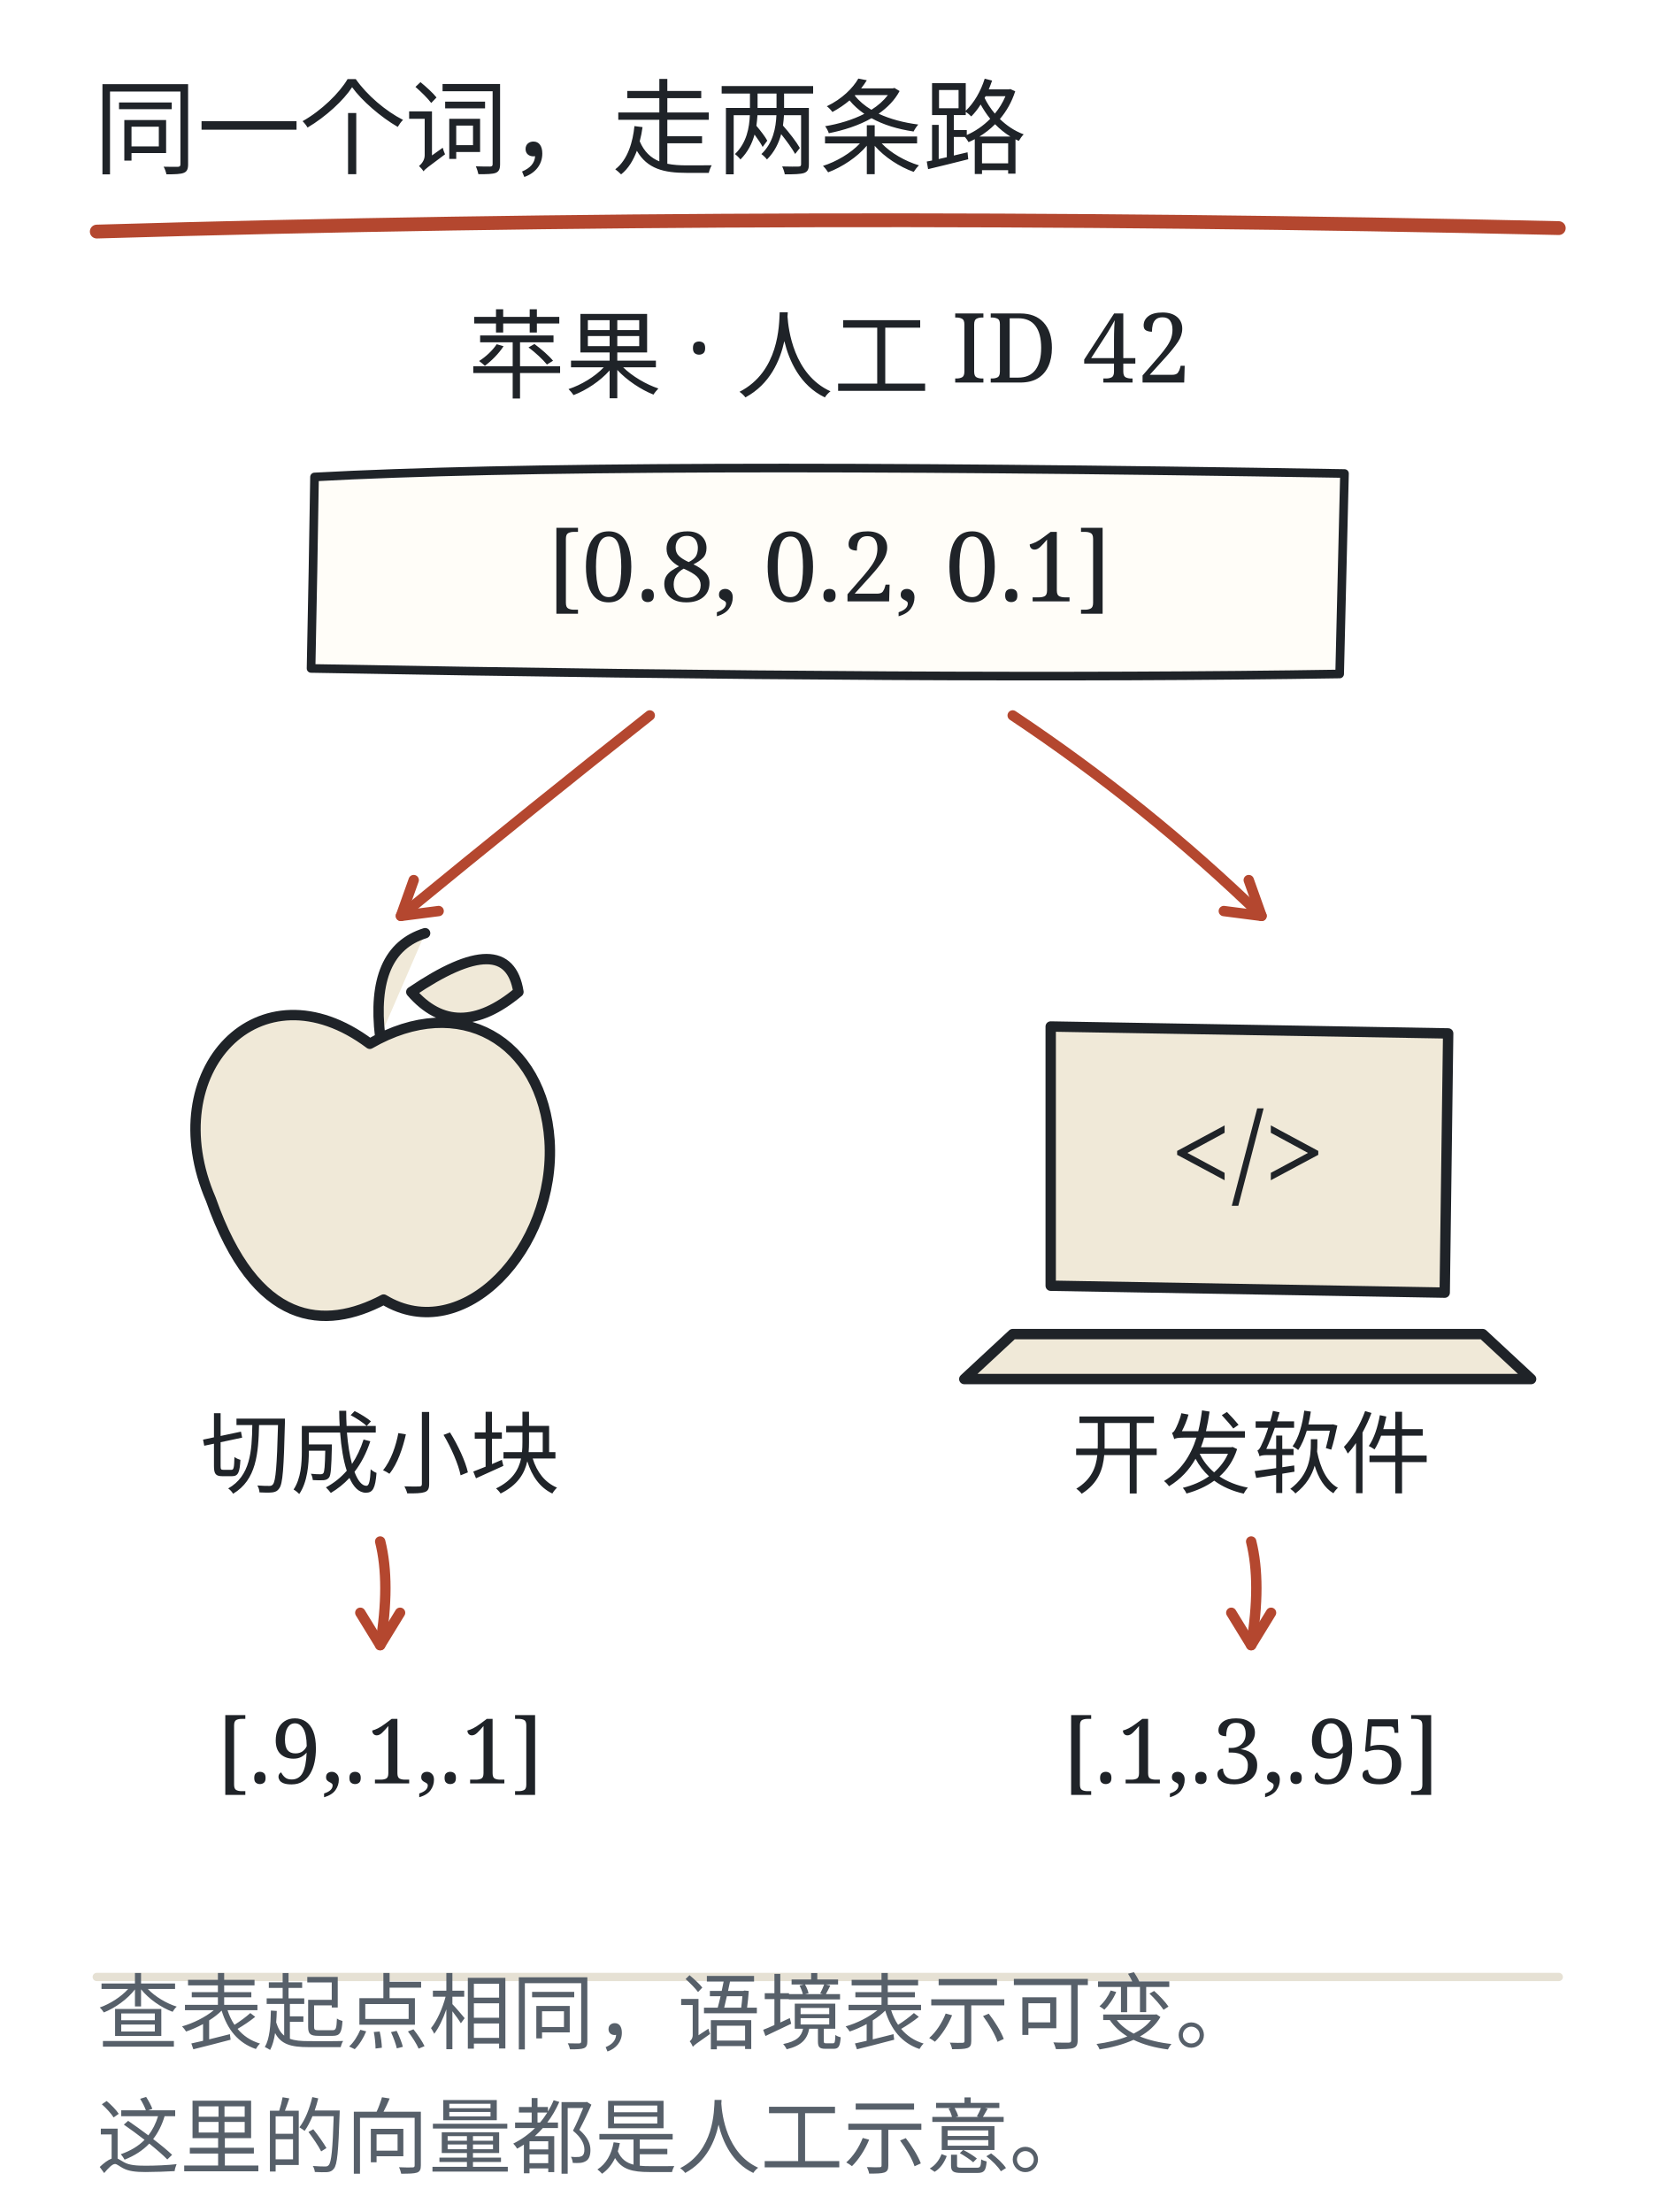
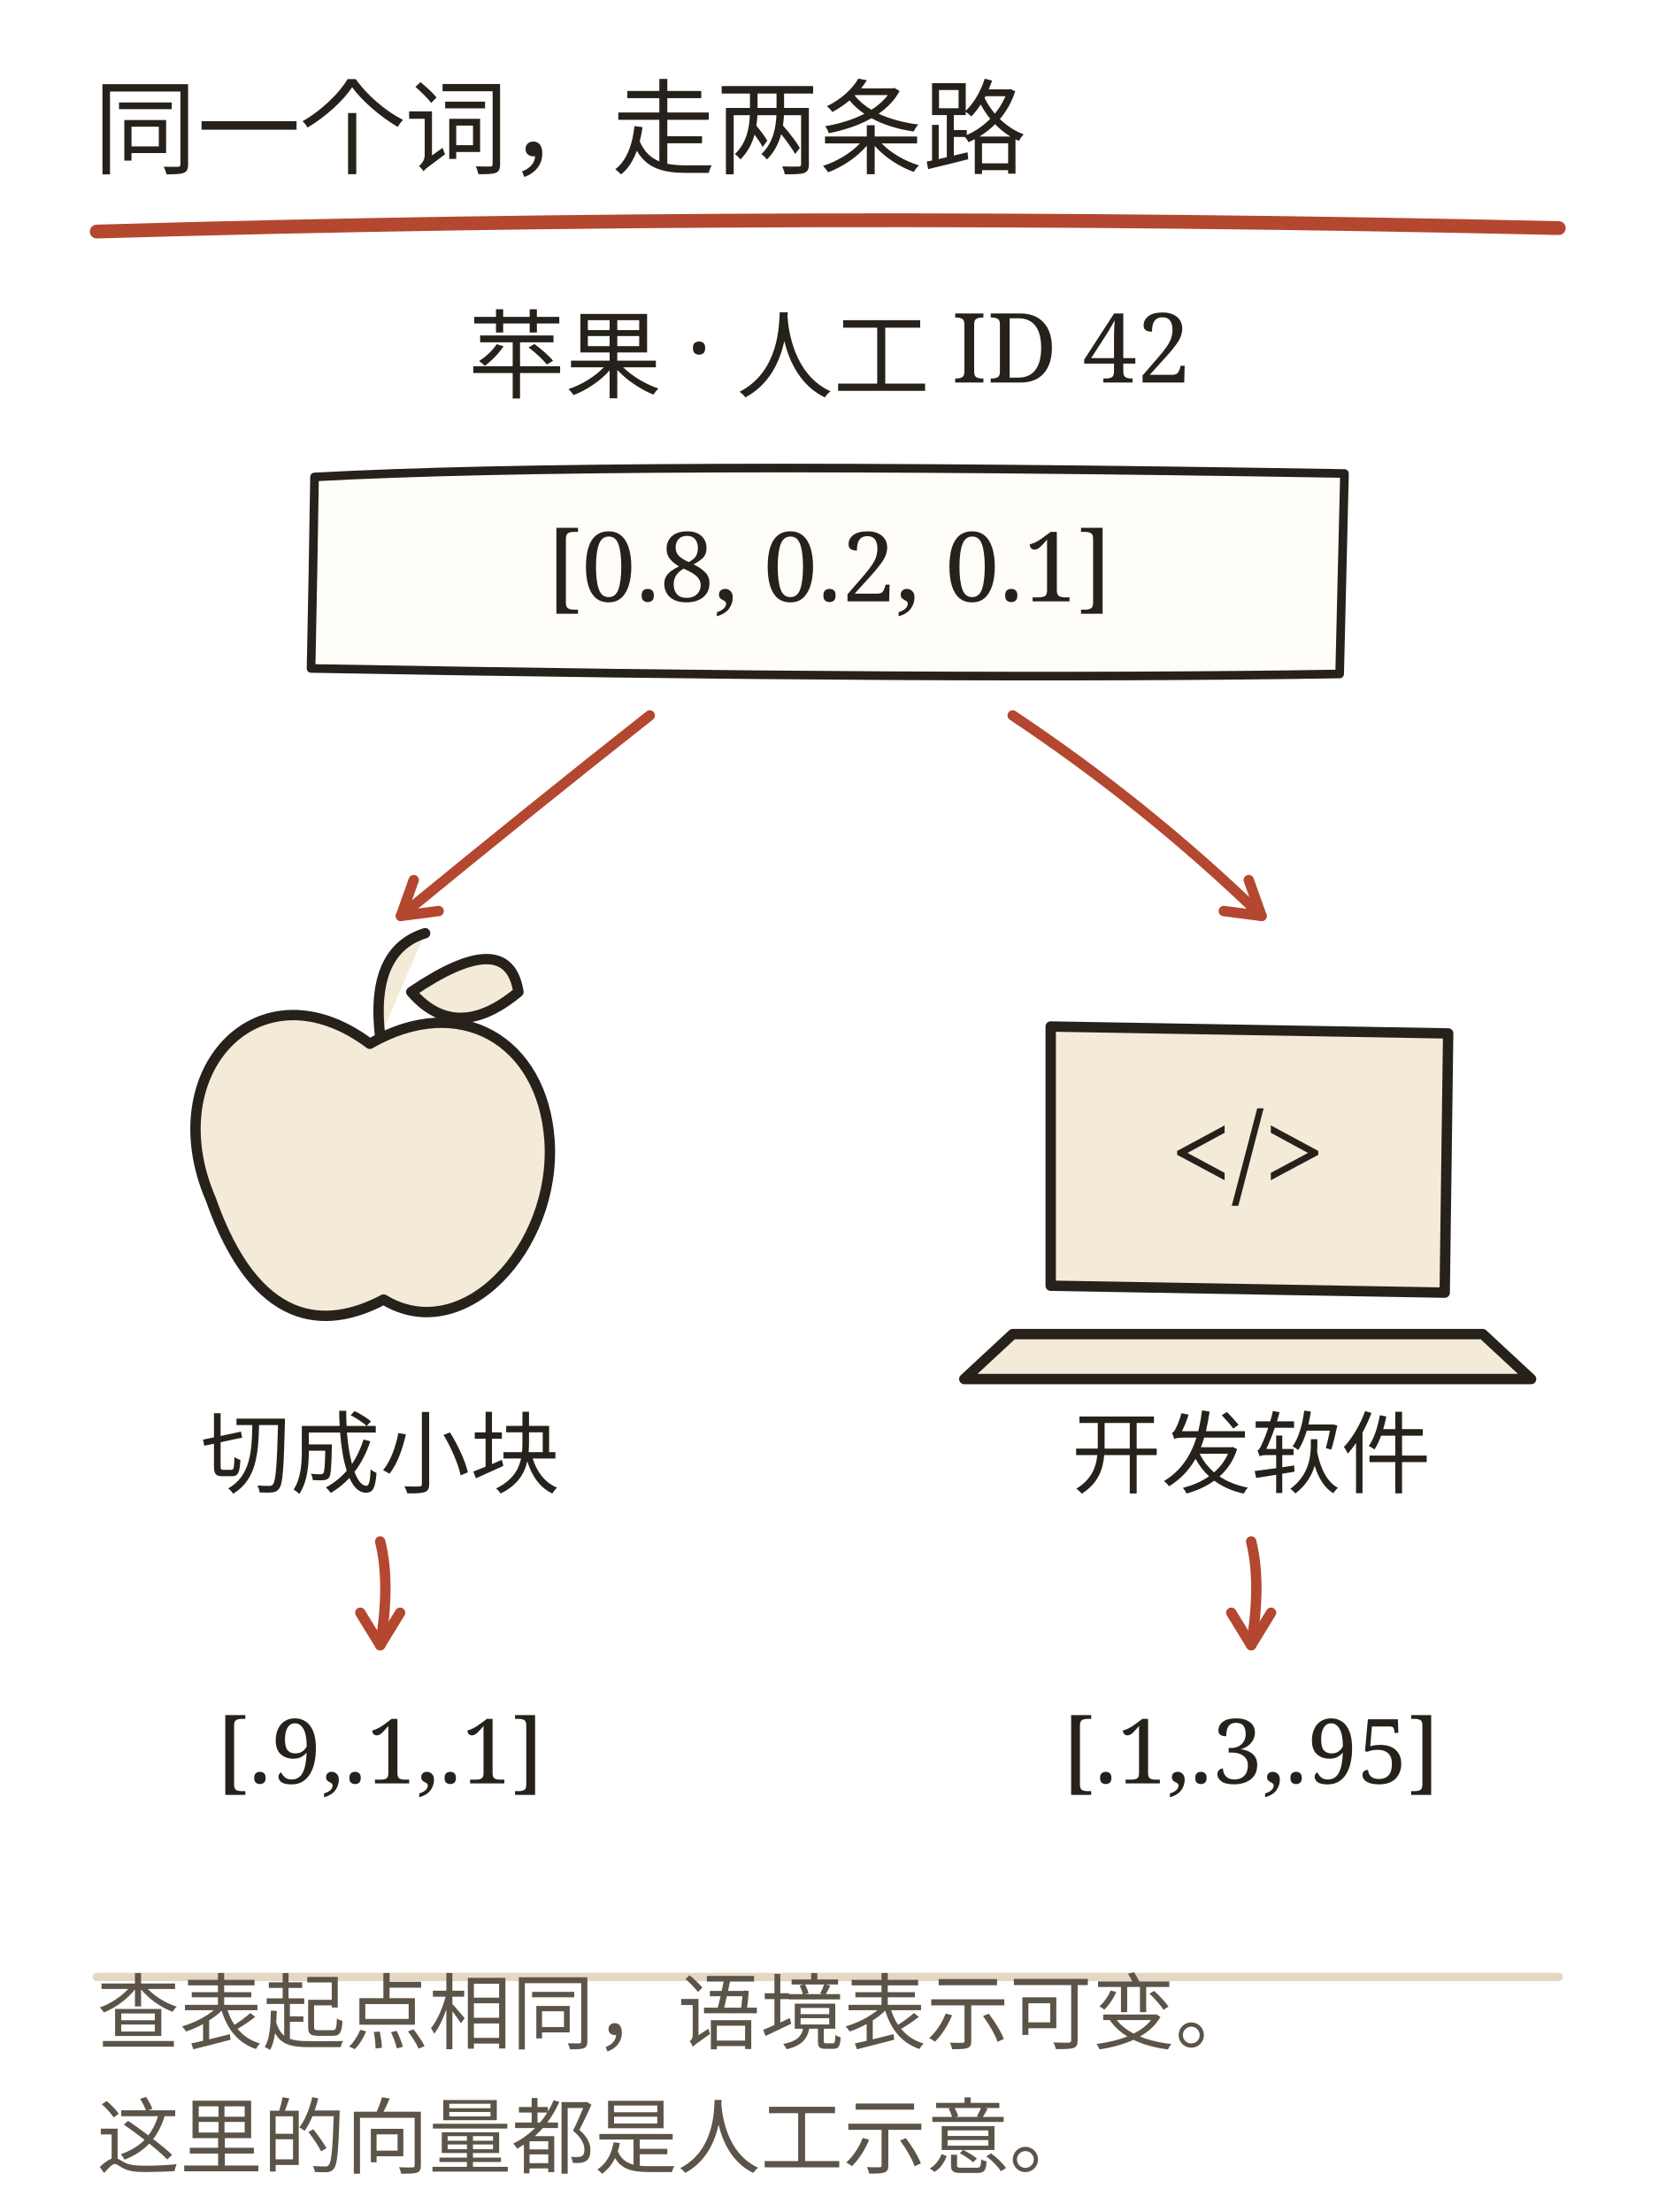
<svg xmlns="http://www.w3.org/2000/svg" width="480" height="640" viewBox="0 0 480 640" role="img" aria-labelledby="title desc">
  <g font-family="'Noto Serif SC','Source Han Serif SC','Songti SC','SimSun',serif">
-     <text x="27" y="48" font-size="30" fill="#1f2328" text-anchor="start">同一个词，走两条路</text>
+     <text x="27" y="48" font-size="30" fill="#26221B" text-anchor="start">同一个词，走两条路</text>
    <path d="M28 67 Q232 61 451 66" stroke="#B4472F" stroke-width="4" fill="none" stroke-linecap="round" stroke-linejoin="round" />
-     <text x="240" y="113" font-size="28" fill="#1f2328" text-anchor="middle">苹果 · 人工 ID 42</text>
-     <path d="M91 138 Q175.32 133.4 389 137 L387.6 195 Q275.28 196.8 90 193.4 Q90.6 165 91 138Z" stroke="#1f2328" stroke-width="2.5" fill="#fffdf8" stroke-linecap="round" stroke-linejoin="round" />
-     <text x="240" y="174" font-size="28" fill="#1f2328" text-anchor="middle">[0.8, 0.2, 0.1]</text>
+     <text x="240" y="113" font-size="28" fill="#26221B" text-anchor="middle">苹果 · 人工 ID 42</text>
+     <path d="M91 138 Q175.32 133.4 389 137 L387.6 195 Q275.28 196.8 90 193.4 Q90.6 165 91 138Z" stroke="#26221B" stroke-width="2.5" fill="#fffdf8" stroke-linecap="round" stroke-linejoin="round" />
+     <text x="240" y="174" font-size="28" fill="#26221B" text-anchor="middle">[0.8, 0.2, 0.1]</text>
    <path d="M188 207 Q155 233 116 265" stroke="#B4472F" stroke-width="3" fill="none" stroke-linecap="round" stroke-linejoin="round" />
    <path d="M119.696 254.64 L116 265 L126.91 263.595" stroke="#B4472F" stroke-width="3" fill="none" stroke-linecap="round" stroke-linejoin="round" />
    <path d="M293 207 Q332 233 365 265" stroke="#B4472F" stroke-width="3" fill="none" stroke-linecap="round" stroke-linejoin="round" />
    <path d="M354.09 263.595 L365 265 L361.304 254.64" stroke="#B4472F" stroke-width="3" fill="none" stroke-linecap="round" stroke-linejoin="round" />
-     <path d="M107 302 C75 278 45 310 61 347 C74 384 94 385 111 376 C134 390 161 361 159 330 C157 301 133 287 107 302Z M110 300 Q107 275 123 270 M119 287 Q147 268 150 287 Q132 302 119 287" stroke="#1f2328" stroke-width="3" fill="#f0e9d8" stroke-linecap="round" stroke-linejoin="round" />
-     <path d="M304 297 L419 299 L418 374 L304 372Z M293 386 L429 386 L443 399 L279 399Z" stroke="#1f2328" stroke-width="3" fill="#f0e9d8" stroke-linecap="round" stroke-linejoin="round" />
-     <text x="361" y="345" font-size="32" fill="#1f2328" text-anchor="middle">&lt;/&gt;</text>
-     <text x="110" y="430" font-size="26" fill="#1f2328" text-anchor="middle">切成小块</text>
-     <text x="362" y="430" font-size="26" fill="#1f2328" text-anchor="middle">开发软件</text>
+     <path d="M107 302 C75 278 45 310 61 347 C74 384 94 385 111 376 C134 390 161 361 159 330 C157 301 133 287 107 302Z M110 300 Q107 275 123 270 M119 287 Q147 268 150 287 Q132 302 119 287" stroke="#26221B" stroke-width="3" fill="#F3EAD8" stroke-linecap="round" stroke-linejoin="round" />
+     <path d="M304 297 L419 299 L418 374 L304 372Z M293 386 L429 386 L443 399 L279 399Z" stroke="#26221B" stroke-width="3" fill="#F3EAD8" stroke-linecap="round" stroke-linejoin="round" />
+     <text x="361" y="345" font-size="32" fill="#26221B" text-anchor="middle">&lt;/&gt;</text>
+     <text x="110" y="430" font-size="26" fill="#26221B" text-anchor="middle">切成小块</text>
+     <text x="362" y="430" font-size="26" fill="#26221B" text-anchor="middle">开发软件</text>
    <path d="M110 446 Q113 458 110 476" stroke="#B4472F" stroke-width="3" fill="none" stroke-linecap="round" stroke-linejoin="round" />
    <path d="M104.25 466.622 L110 476 L115.75 466.622" stroke="#B4472F" stroke-width="3" fill="none" stroke-linecap="round" stroke-linejoin="round" />
    <path d="M362 446 Q365 458 362 476" stroke="#B4472F" stroke-width="3" fill="none" stroke-linecap="round" stroke-linejoin="round" />
    <path d="M356.25 466.622 L362 476 L367.75 466.622" stroke="#B4472F" stroke-width="3" fill="none" stroke-linecap="round" stroke-linejoin="round" />
-     <text x="110" y="516" font-size="26" fill="#1f2328" text-anchor="middle">[.9,.1,.1]</text>
-     <text x="362" y="516" font-size="26" fill="#1f2328" text-anchor="middle">[.1,.3,.95]</text>
-     <path d="M28 572 L451 572" stroke="#e6e1d4" stroke-width="2.4" fill="none" stroke-linecap="round" stroke-linejoin="round" />
-     <text x="28" y="591" font-size="24" fill="#57606a" text-anchor="start">查表起点相同，语境表示可变。</text>
-     <text x="28" y="627" font-size="24" fill="#57606a" text-anchor="start">这里的向量都是人工示意。</text>
+     <text x="110" y="516" font-size="26" fill="#26221B" text-anchor="middle">[.9,.1,.1]</text>
+     <text x="362" y="516" font-size="26" fill="#26221B" text-anchor="middle">[.1,.3,.95]</text>
+     <path d="M28 572 L451 572" stroke="#E3D8C1" stroke-width="2.4" fill="none" stroke-linecap="round" stroke-linejoin="round" />
+     <text x="28" y="591" font-size="24" fill="#5C5448" text-anchor="start">查表起点相同，语境表示可变。</text>
+     <text x="28" y="627" font-size="24" fill="#5C5448" text-anchor="start">这里的向量都是人工示意。</text>
  </g>
</svg>
